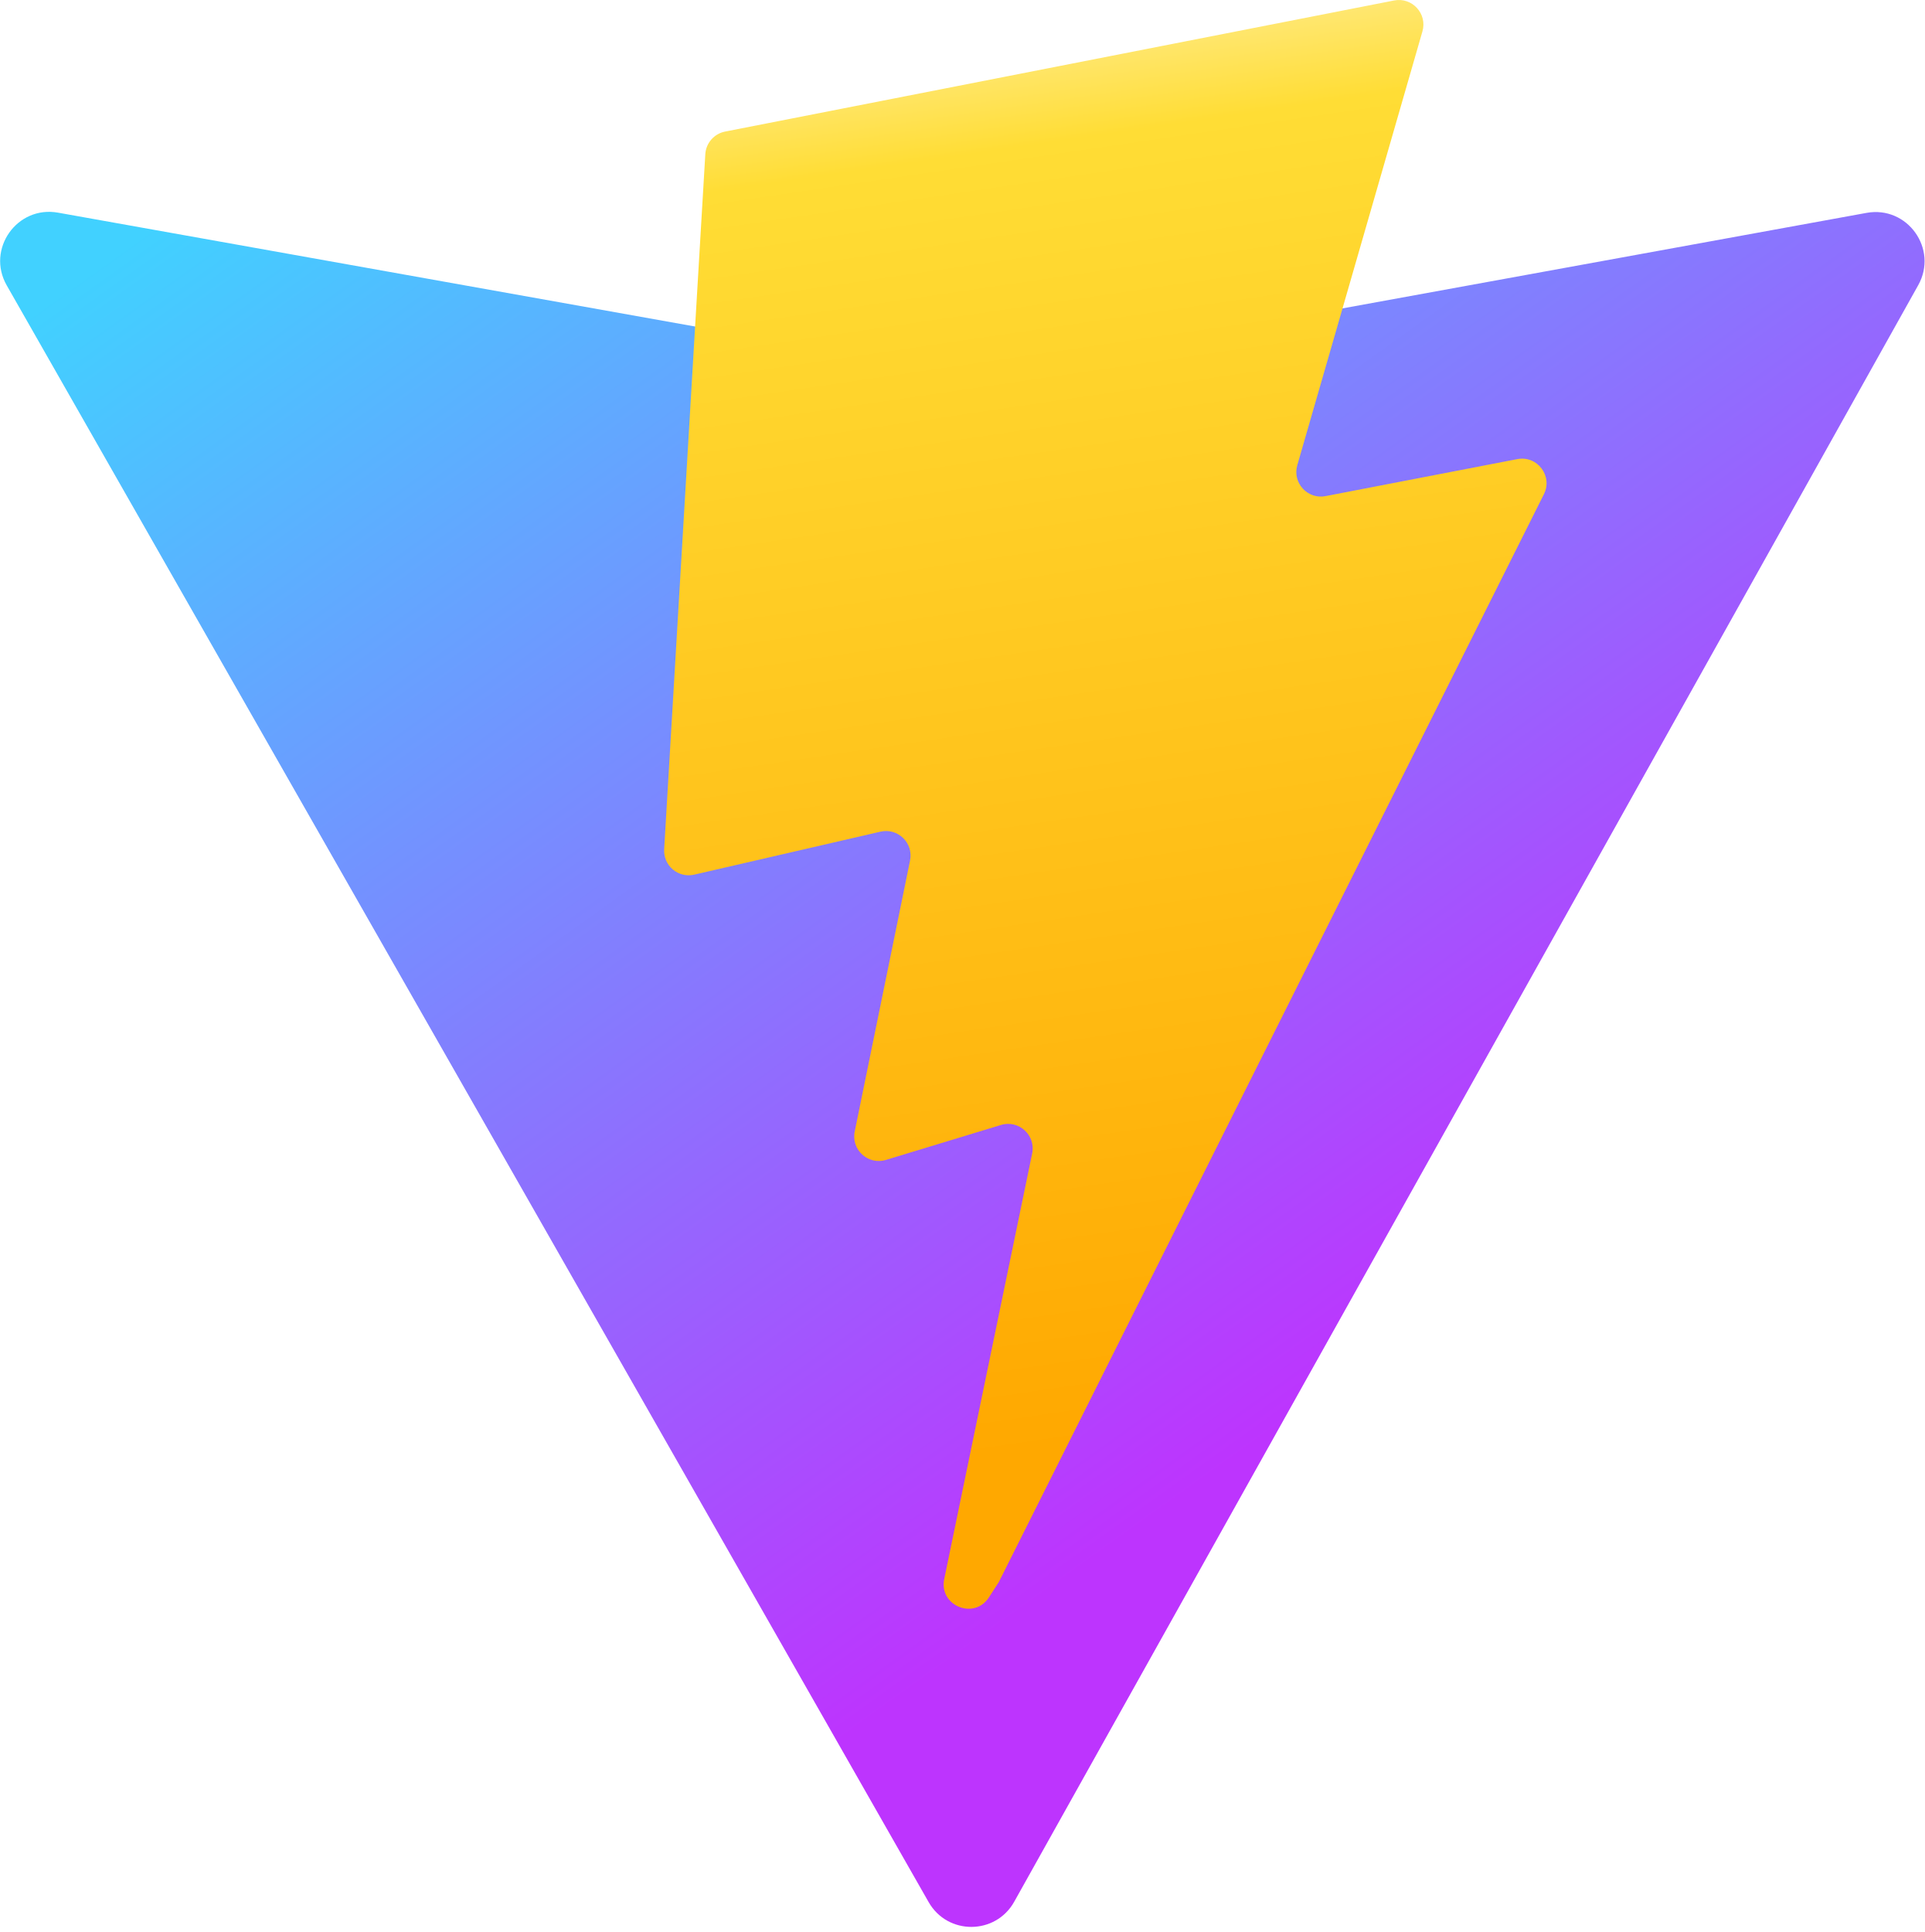
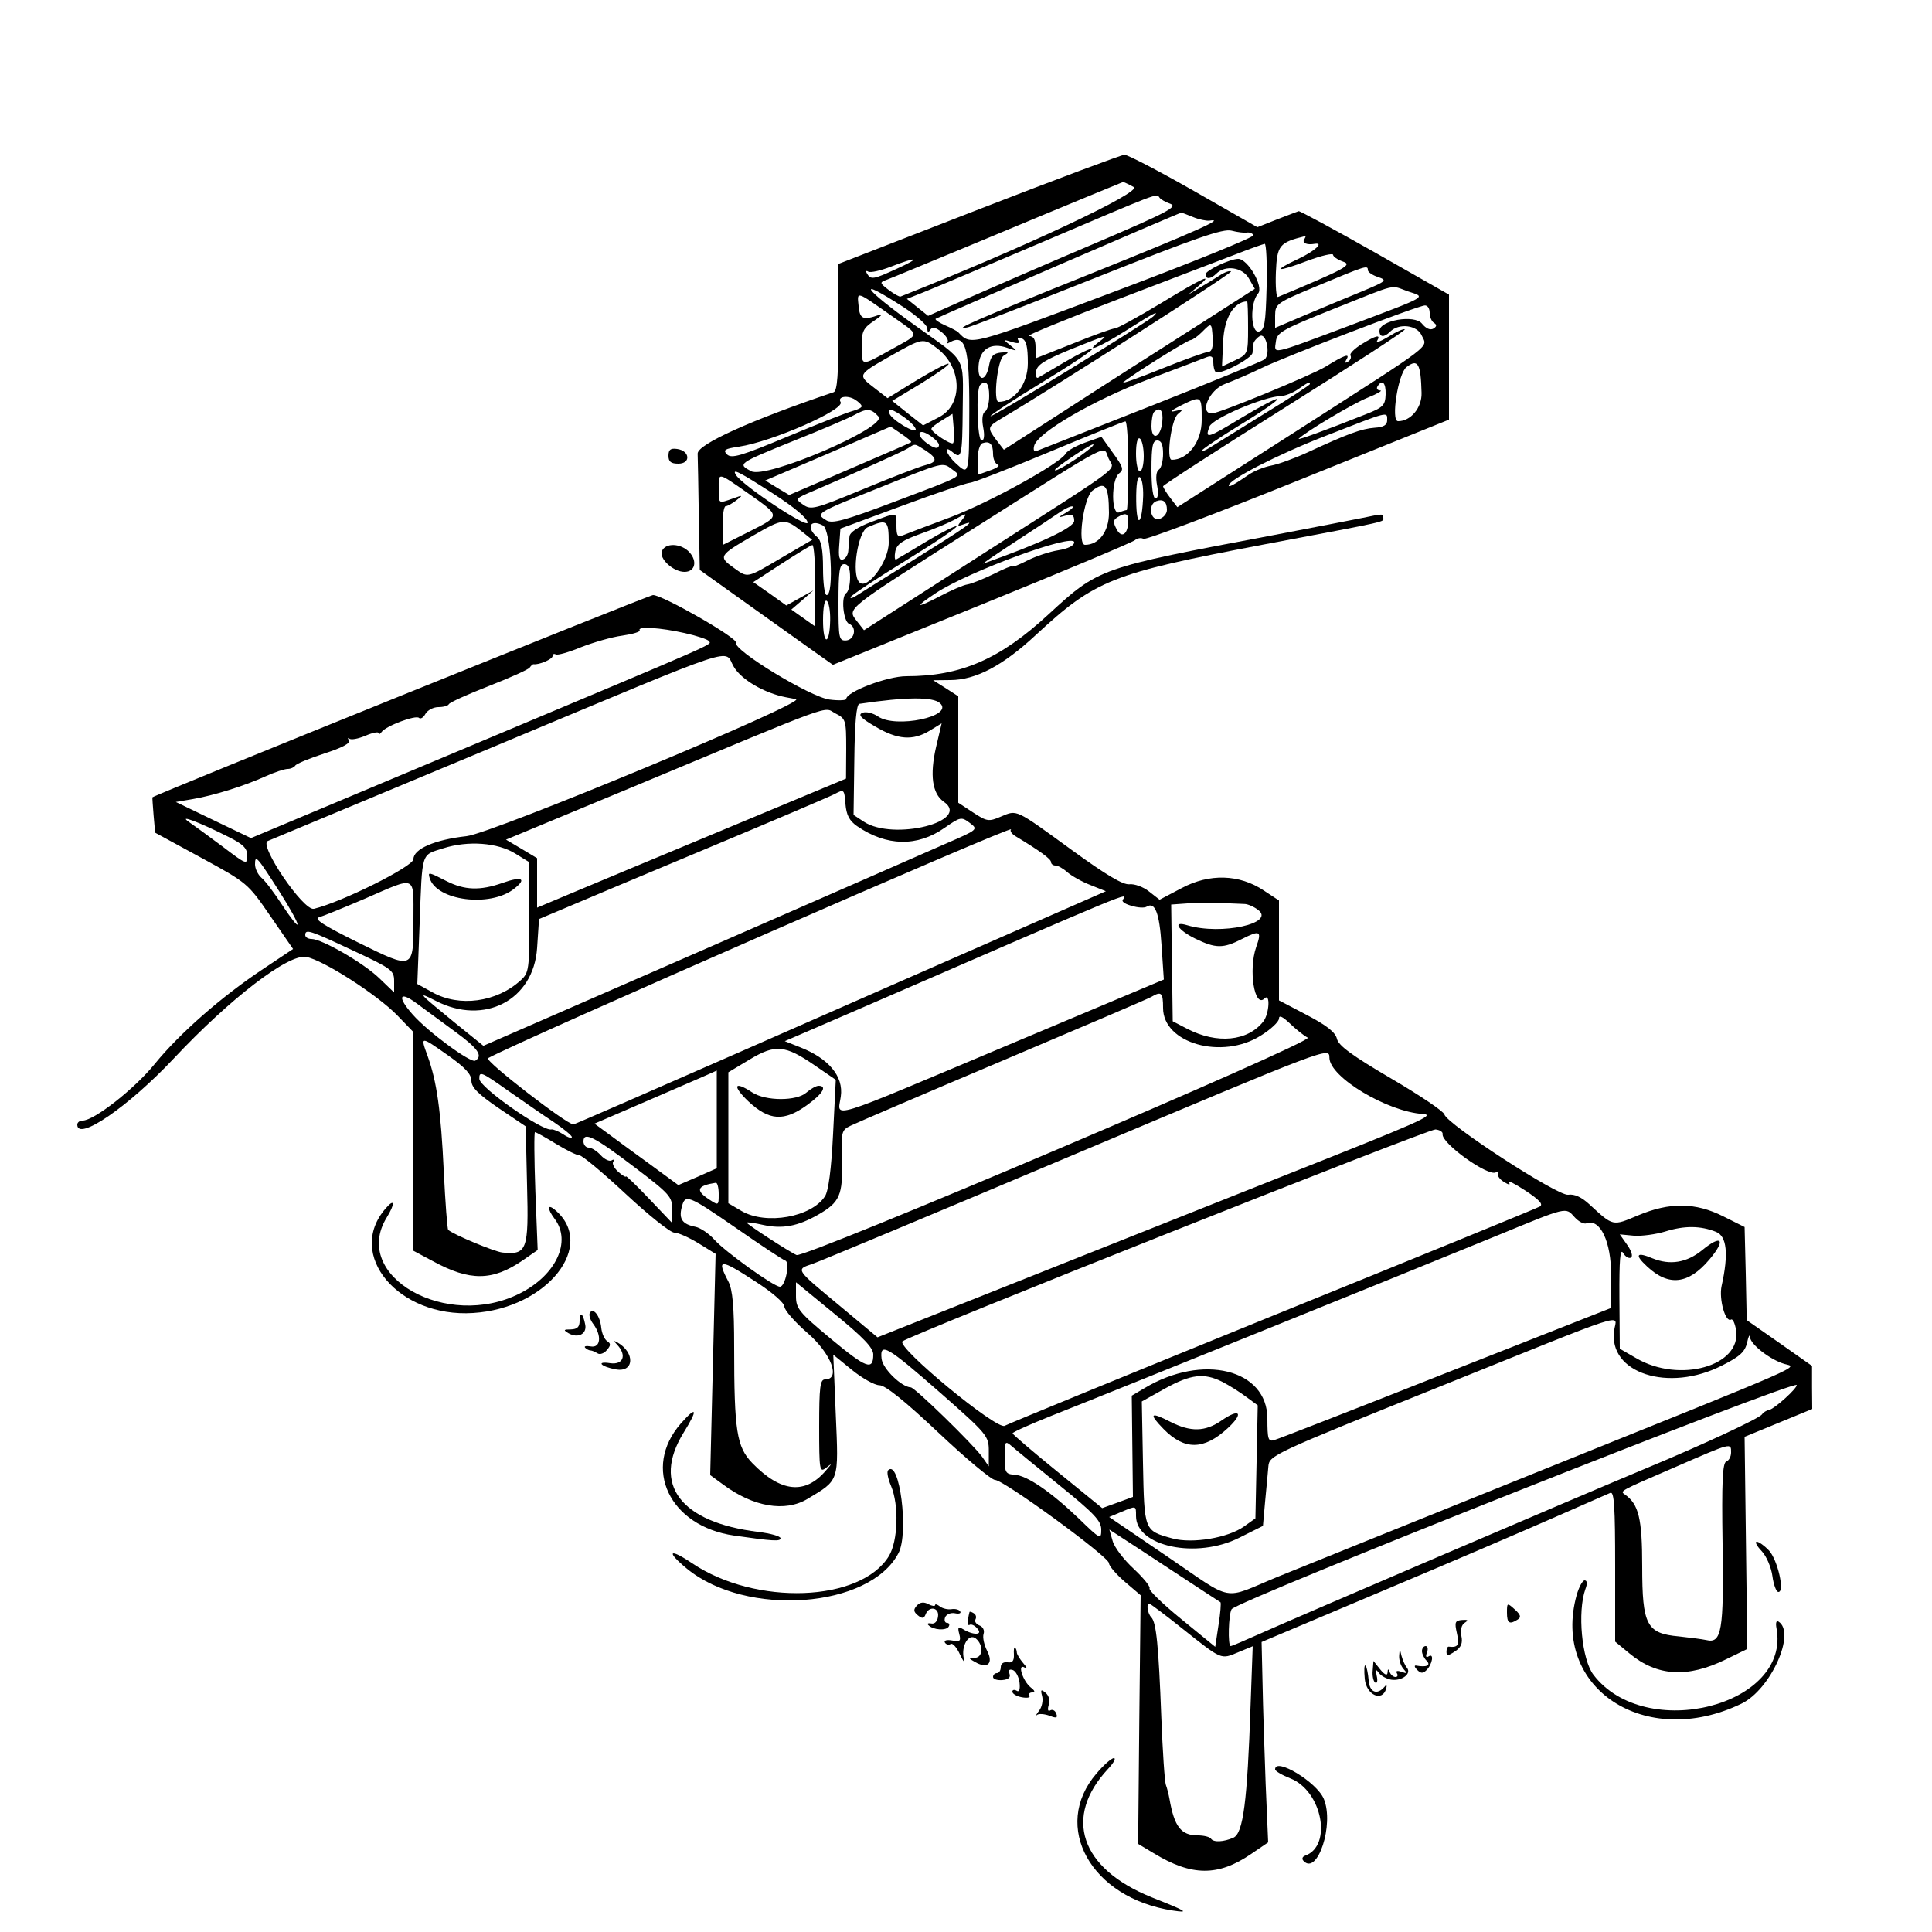
- <svg xmlns="http://www.w3.org/2000/svg" aria-hidden="true" role="img" class="iconify iconify--logos" width="31.88" height="32" preserveAspectRatio="xMidYMid meet" viewBox="0 0 256 257">
-   <defs>
-     <linearGradient id="IconifyId1813088fe1fbc01fb466" x1="-.828%" x2="57.636%" y1="7.652%" y2="78.411%">
-       <stop offset="0%" stop-color="#41D1FF" />
-       <stop offset="100%" stop-color="#BD34FE" />
-     </linearGradient>
-     <linearGradient id="IconifyId1813088fe1fbc01fb467" x1="43.376%" x2="50.316%" y1="2.242%" y2="89.03%">
-       <stop offset="0%" stop-color="#FFEA83" />
-       <stop offset="8.333%" stop-color="#FFDD35" />
-       <stop offset="100%" stop-color="#FFA800" />
-     </linearGradient>
-   </defs>
-   <path fill="url(#IconifyId1813088fe1fbc01fb466)" d="M255.153 37.938L134.897 252.976c-2.483 4.44-8.862 4.466-11.382.048L.875 37.958c-2.746-4.814 1.371-10.646 6.827-9.67l120.385 21.517a6.537 6.537 0 0 0 2.322-.004l117.867-21.483c5.438-.991 9.574 4.796 6.877 9.62Z" />
-   <path fill="url(#IconifyId1813088fe1fbc01fb467)" d="M185.432.063L96.44 17.501a3.268 3.268 0 0 0-2.634 3.014l-5.474 92.456a3.268 3.268 0 0 0 3.997 3.378l24.777-5.718c2.318-.535 4.413 1.507 3.936 3.838l-7.361 36.047c-.495 2.426 1.782 4.5 4.151 3.78l15.304-4.649c2.372-.72 4.652 1.36 4.15 3.788l-11.698 56.621c-.732 3.542 3.979 5.473 5.943 2.437l1.313-2.028l72.516-144.72c1.215-2.423-.88-5.186-3.54-4.672l-25.505 4.922c-2.396.462-4.435-1.77-3.759-4.114l16.646-57.705c.677-2.35-1.37-4.583-3.769-4.113Z" />
+ <svg xmlns="http://www.w3.org/2000/svg" version="1.0" width="500pt" height="500pt" viewBox="0 0 500 500" preserveAspectRatio="xMidYMid meet">
+   <g transform="translate(0,500) scale(0.05,-0.05)" fill="#000000" stroke="none">
+     <path d="M5065 8916 l-725 -282 0 -327 c0 -245 -6 -330 -25 -337 -429 -145 -705 -270 -704 -318 1 -29 4 -176 6 -327 l5 -275 252 -180 c139 -99 294 -210 345 -246 l92 -65 770 312 c423 172 780 322 793 333 13 11 33 14 44 7 12 -7 372 129 801 302 l781 315 0 324 0 323 -383 218 c-210 119 -388 215 -395 214 -7 -2 -58 -22 -113 -43 l-101 -40 -329 188 c-181 103 -342 187 -359 187 -16 -1 -356 -128 -755 -283z m803 116 c48 -24 -564 -312 -1207 -567 -6 -2 -33 13 -61 34 -48 37 -48 39 -10 53 22 8 234 96 470 194 237 99 502 209 590 245 88 36 161 66 163 67 1 1 26 -10 55 -26z m190 -87 c40 -15 -17 -45 -380 -200 -236 -100 -528 -227 -651 -281 l-223 -99 -55 44 -55 44 88 35 c48 19 327 137 618 261 601 256 586 251 601 229 5 -9 31 -24 57 -33z m116 -68 c31 -13 70 -21 86 -19 89 15 -68 -55 -620 -277 -581 -233 -725 -296 -630 -275 22 5 326 123 675 262 506 201 646 250 690 238 30 -8 66 -12 78 -10 13 3 29 -3 35 -13 6 -10 -317 -141 -719 -292 -754 -284 -742 -281 -809 -211 -5 6 -36 22 -68 36 -31 14 -54 29 -49 34 6 6 1256 547 1271 549 2 1 29 -9 60 -22z m576 -117 c-11 -18 15 -29 55 -22 50 8 0 -38 -85 -78 -139 -65 -113 -71 47 -10 73 27 133 41 133 31 0 -9 23 -25 51 -35 51 -17 16 -36 -336 -183 -9 -4 -14 54 -11 128 6 140 18 154 152 187 4 1 1 -7 -6 -18z m-194 -245 c-5 -192 -11 -225 -40 -231 -43 -8 -47 149 -4 197 30 34 -53 179 -103 179 -43 0 -169 -60 -169 -80 0 -27 27 -25 55 3 47 47 136 34 169 -24 l31 -54 -312 -200 c-172 -109 -465 -296 -650 -416 l-337 -217 -38 49 c-49 65 -48 69 27 114 270 159 1195 752 1187 760 -6 6 -34 -4 -61 -22 -28 -18 -76 -48 -106 -65 l-55 -33 50 42 c88 74 28 47 -192 -87 -118 -71 -225 -130 -238 -130 -13 0 -110 -35 -216 -78 l-194 -77 0 57 c0 42 -10 58 -35 59 -19 0 190 86 465 191 275 105 554 212 620 237 66 26 127 47 136 49 8 1 13 -99 10 -223z m-1914 94 c-122 -56 -134 -58 -154 -26 -8 13 -5 18 6 11 11 -7 64 5 118 26 139 54 158 47 30 -11z m2438 -7 c0 -10 24 -27 53 -36 49 -17 44 -21 -85 -75 -76 -31 -208 -86 -293 -122 l-155 -66 0 64 c1 61 6 65 225 156 247 103 255 105 255 79z m207 -110 c95 -32 117 -19 -309 -180 -406 -152 -383 -147 -374 -80 5 47 34 63 296 168 344 137 293 125 387 92z m-2610 -82 c67 -44 123 -93 123 -110 0 -21 5 -23 15 -7 11 17 28 13 59 -12 24 -20 38 -43 30 -52 -8 -8 -3 -9 10 -2 83 48 104 -22 103 -351 -1 -338 -1 -338 -71 -273 -51 48 -64 97 -16 57 47 -39 51 -23 53 225 2 277 25 236 -243 428 -274 196 -318 262 -63 97z m-62 -45 c151 -107 151 -88 -2 -174 -158 -88 -153 -89 -153 17 0 77 8 94 65 132 36 24 47 37 25 30 -83 -29 -100 -22 -106 47 -8 77 -15 79 171 -52z m1845 -61 c0 -135 -1 -137 -67 -169 l-68 -32 6 131 c6 122 56 204 124 206 3 0 5 -61 5 -136z m940 77 c0 -21 10 -45 22 -52 16 -10 15 -19 -3 -30 -16 -9 -38 0 -59 26 -39 48 -220 17 -220 -38 0 -33 24 -35 55 -4 46 46 140 35 164 -20 30 -65 76 -29 -647 -493 l-618 -395 -36 47 c-21 27 -37 54 -38 61 0 6 284 190 630 407 347 218 627 400 621 405 -5 5 -42 -11 -83 -37 -42 -25 -68 -35 -60 -22 21 35 -5 29 -81 -18 -37 -23 -63 -49 -57 -58 6 -10 0 -24 -13 -32 -14 -9 -18 -6 -9 9 23 37 -7 27 -107 -35 -74 -45 -552 -242 -588 -242 -67 0 -14 122 66 152 50 19 136 56 191 83 119 58 809 323 845 324 14 1 25 -16 25 -38z m-1431 -19 c-37 -34 -834 -524 -842 -516 -4 4 115 82 264 173 150 91 267 169 262 175 -6 6 -67 -24 -137 -65 -69 -41 -134 -79 -143 -84 -9 -5 -13 10 -10 34 5 33 46 58 177 112 193 78 202 80 149 40 -85 -65 9 -25 141 59 136 87 178 109 139 72z m308 -112 c3 -46 -5 -70 -21 -71 -14 0 -123 -39 -242 -87 -119 -48 -209 -80 -200 -71 34 32 332 219 349 219 9 0 35 18 57 40 52 52 51 52 57 -30z m269 -110 c-9 -8 -272 -116 -586 -240 -313 -123 -581 -229 -594 -234 -14 -6 -19 5 -13 27 18 68 306 235 587 342 149 56 286 108 305 116 26 10 35 3 35 -26 0 -21 5 -44 12 -50 19 -19 188 69 191 99 1 14 3 35 5 47 1 11 16 29 32 39 33 21 58 -91 26 -120z m-1226 -20 c0 -109 -69 -200 -151 -200 -30 0 -6 220 26 239 30 18 28 20 -15 16 -38 -4 -52 -19 -60 -63 -15 -88 -61 -92 -55 -5 6 87 65 123 150 92 53 -18 53 -18 15 13 -39 31 -39 32 8 18 32 -10 43 -7 33 8 -8 13 -1 17 18 10 23 -9 31 -42 31 -128z m-468 76 c130 -100 133 -292 7 -356 l-81 -42 -80 63 -80 64 151 91 c82 51 146 96 141 101 -6 5 -79 -33 -163 -84 l-153 -94 -67 52 c-89 68 -89 69 78 164 171 97 173 98 247 41z m2506 -230 c2 -77 -57 -147 -122 -146 -38 1 1 247 44 280 59 45 74 19 78 -134z m-2238 -15 c0 -38 -10 -75 -22 -82 -13 -8 -17 -40 -9 -81 8 -42 5 -68 -8 -68 -23 0 -30 264 -8 287 30 29 47 9 47 -56z m1660 61 c0 -5 -106 -74 -235 -153 -129 -80 -255 -158 -280 -174 -25 -16 -45 -24 -45 -18 0 6 90 67 201 135 110 67 196 127 191 133 -5 5 -87 -38 -182 -95 -183 -111 -194 -114 -170 -48 16 42 282 156 371 158 22 1 62 17 89 36 51 36 60 39 60 26z m392 -54 c-2 -56 -13 -67 -102 -102 -206 -82 -357 -137 -348 -127 37 37 284 184 358 213 50 20 78 37 64 37 -15 1 -21 10 -14 21 24 39 44 19 42 -42z m-2712 -61 c0 -7 -22 -18 -49 -25 -27 -7 -178 -66 -335 -132 -239 -100 -290 -115 -313 -92 -22 23 -12 29 62 40 172 26 550 192 526 231 -18 28 35 37 74 13 19 -12 35 -27 35 -35z m1760 -72 c0 -111 -71 -205 -155 -205 -30 0 -3 209 32 237 29 24 28 26 -17 15 -29 -7 -16 5 30 28 110 54 110 54 110 -75z m-1673 19 c49 -54 -581 -325 -659 -283 -72 38 -69 40 217 156 146 58 288 119 315 134 67 37 88 36 127 -7z m135 -5 c32 -23 58 -51 58 -62 0 -25 -126 51 -136 82 -11 32 14 25 78 -20z m1334 -22 c-8 -83 -56 -102 -56 -22 0 32 6 64 13 72 31 30 49 9 43 -50z m-1083 -111 c-11 -10 -111 56 -112 74 -1 6 24 26 54 44 l55 34 6 -71 c4 -39 2 -75 -3 -81z m2247 119 c0 -25 -18 -36 -65 -39 -68 -5 -141 -32 -348 -128 -68 -31 -153 -62 -188 -68 -36 -7 -89 -28 -117 -48 -73 -50 -102 -66 -102 -55 0 30 250 159 499 256 335 131 321 128 321 82z m-1340 -235 c0 -126 -4 -230 -8 -230 -5 0 -22 -5 -39 -12 -42 -16 -42 171 0 202 25 18 20 34 -32 105 l-60 84 -85 -30 c-47 -17 -92 -42 -100 -57 -29 -51 -391 -251 -596 -329 -115 -43 -226 -85 -245 -93 -29 -12 -35 -3 -35 48 0 74 9 72 -129 21 -70 -26 -112 -54 -114 -75 -2 -19 -5 -51 -6 -72 -1 -22 -13 -43 -28 -48 -19 -6 -24 14 -19 76 l6 84 319 118 c175 65 333 118 350 119 17 0 202 72 411 159 209 87 387 159 395 159 8 1 15 -102 15 -229z m-1124 121 c-3 -3 -147 -65 -319 -139 l-312 -134 -62 37 -62 38 325 139 324 140 56 -38 c31 -21 54 -40 50 -43z m144 -13 c0 -25 -24 -21 -65 10 -56 42 -43 78 15 40 28 -18 50 -41 50 -50z m1060 -59 c0 -44 -9 -79 -20 -79 -11 0 -20 41 -20 91 0 56 8 87 20 79 11 -7 20 -48 20 -91z m-780 11 c0 -25 11 -50 24 -55 14 -4 -4 -18 -40 -30 l-64 -23 0 77 c0 44 11 82 25 87 38 13 55 -4 55 -56z m880 1 c0 -38 -10 -75 -22 -82 -13 -8 -17 -40 -9 -81 8 -42 5 -68 -8 -68 -13 0 -21 59 -21 150 0 120 6 150 30 150 21 0 30 -21 30 -69z m-1229 17 c63 -42 62 -60 -6 -77 -30 -8 -174 -63 -320 -124 -247 -102 -267 -108 -308 -79 -43 30 -42 31 55 72 237 102 460 202 488 220 38 25 33 25 91 -12z m830 -6 c-64 -50 -161 -107 -161 -95 0 11 182 133 198 133 7 -1 -10 -18 -37 -38z m117 -35 c30 -66 102 -11 -637 -485 l-629 -404 -36 46 c-52 68 -72 53 615 488 729 461 656 423 687 355z m-809 -57 c50 -38 68 -28 -297 -166 -261 -99 -325 -116 -355 -97 -57 35 -55 37 268 166 346 139 332 136 384 97z m-927 -125 c110 -71 178 -128 178 -150 0 -32 -338 193 -371 247 -23 37 19 15 193 -97z m-133 4 c173 -122 173 -117 12 -199 l-141 -71 0 101 c0 55 7 100 16 100 9 0 34 14 55 30 36 28 35 29 -17 10 -77 -27 -74 -29 -74 50 0 87 -8 88 149 -21z m2048 -15 c-5 -151 -34 -174 -36 -28 -1 85 6 132 19 124 11 -7 18 -50 17 -96z m-177 -88 c0 -97 -52 -166 -124 -166 -41 0 -7 244 38 280 67 52 85 28 86 -114z m300 15 c0 -20 -18 -41 -40 -47 -46 -12 -60 75 -15 92 36 13 55 -3 55 -45z m-520 -13 c-46 -27 -47 -29 -5 -17 35 9 45 3 45 -27 0 -34 -173 -116 -470 -221 -11 -4 61 45 160 110 99 64 202 133 230 152 27 19 58 35 69 34 12 0 -1 -14 -29 -31z m-543 -42 c-24 -30 -23 -32 13 -19 70 26 10 -16 -250 -178 -137 -85 -272 -169 -299 -187 -27 -18 -44 -23 -37 -11 7 11 135 96 285 188 150 92 267 171 262 177 -5 5 -75 -30 -155 -78 -80 -49 -152 -91 -158 -94 -7 -3 -9 16 -4 42 8 38 36 57 133 92 68 24 146 57 173 72 65 37 70 37 37 -4z m863 -1 c-1 -70 -34 -94 -60 -45 -19 36 -19 48 3 62 41 26 57 22 57 -17z m-1683 -61 l47 -38 -159 -93 c-184 -108 -172 -105 -247 -52 -81 58 -77 64 97 165 161 93 166 94 262 18z m103 36 c40 -21 58 -360 19 -360 -11 0 -19 62 -19 138 0 97 -9 144 -30 162 -59 49 -37 96 30 60z m340 -89 c0 -97 -111 -247 -152 -205 -42 41 -8 262 43 285 101 44 109 38 109 -80z m960 2 c0 -17 -32 -33 -82 -41 -45 -7 -117 -31 -160 -53 -43 -22 -78 -36 -78 -30 0 5 -44 -13 -97 -40 -54 -26 -115 -51 -136 -54 -21 -3 -85 -31 -142 -61 -127 -66 -135 -59 -20 17 170 112 715 312 715 262z m-1340 -224 l0 -212 -62 44 -62 44 57 49 57 50 -70 -39 -70 -39 -85 61 -86 60 146 95 c80 52 152 96 160 97 8 0 15 -94 15 -210z m180 42 c0 -38 -9 -74 -20 -81 -28 -17 -15 -147 15 -159 41 -16 29 -82 -15 -86 -38 -2 -40 10 -40 196 0 164 5 199 30 199 21 0 30 -21 30 -69z m-103 -222 c-3 -132 -37 -131 -37 1 0 67 8 108 19 100 11 -6 19 -52 18 -101z" />
+     <path d="M3460 7641 c0 -31 13 -41 51 -41 66 0 60 67 -6 76 -34 5 -45 -3 -45 -35z" />
+     <path d="M7050 7319 c-44 -9 -251 -49 -460 -89 -903 -170 -902 -170 -1162 -409 -252 -233 -454 -321 -737 -321 -98 0 -311 -81 -311 -118 0 -7 -39 -9 -86 -3 -100 13 -500 256 -485 295 9 24 -379 246 -429 246 -20 0 -2587 -1037 -2591 -1047 -1 -2 2 -43 6 -93 l8 -90 239 -130 c237 -129 241 -132 357 -301 l118 -171 -153 -102 c-216 -143 -435 -335 -564 -494 -104 -128 -313 -292 -372 -292 -16 0 -28 -10 -28 -21 0 -89 265 93 499 342 293 312 594 543 686 526 88 -16 365 -194 470 -301 l85 -88 0 -566 0 -566 101 -54 c191 -104 308 -103 464 4 l78 54 -12 305 c-6 168 -7 305 -2 305 6 0 54 -27 108 -60 54 -33 109 -60 122 -60 14 0 122 -90 240 -200 118 -110 231 -200 251 -200 20 0 76 -25 125 -55 l89 -55 -14 -572 -14 -573 67 -49 c156 -116 321 -144 437 -74 165 99 161 87 146 435 l-13 311 97 -79 c53 -43 117 -79 142 -79 30 0 131 -81 305 -245 143 -135 275 -245 293 -245 45 0 590 -398 590 -431 0 -14 37 -57 82 -96 l82 -70 -7 -643 -6 -644 80 -48 c197 -120 334 -121 505 -4 l88 60 -13 303 c-6 167 -14 400 -16 518 l-5 216 630 266 c347 146 747 318 890 381 143 63 271 119 285 125 20 9 25 -74 25 -379 l0 -391 75 -62 c143 -118 300 -127 498 -30 l111 54 -7 549 -7 549 175 72 175 72 -1 111 0 112 -169 119 -169 118 -5 241 -6 241 -110 55 c-145 73 -278 74 -442 5 -133 -56 -127 -57 -251 57 -41 38 -78 55 -110 50 -52 -9 -630 367 -641 416 -3 15 -127 99 -276 186 -201 118 -272 170 -280 205 -8 34 -52 69 -155 123 l-145 76 0 259 0 258 -79 52 c-126 84 -281 89 -425 12 l-114 -60 -55 43 c-30 24 -76 40 -101 37 -33 -4 -122 49 -298 177 -297 216 -282 209 -368 173 -63 -27 -72 -25 -144 22 l-76 50 0 276 0 275 -65 42 -65 41 90 1 c131 1 270 74 441 233 309 286 392 319 1176 468 668 126 623 116 623 139 0 22 1 22 -110 -1z m-3505 -596 c63 -14 119 -33 124 -41 13 -21 84 11 -1234 -543 l-1136 -477 -194 93 -195 94 88 15 c110 19 264 67 377 118 46 21 98 38 114 38 16 0 33 8 39 17 6 10 74 38 151 63 90 29 136 53 127 67 -7 13 -6 17 2 10 9 -8 46 -1 84 15 37 16 68 22 68 13 0 -8 7 -5 15 6 21 31 178 90 194 73 8 -7 23 2 33 21 11 19 41 35 67 35 26 0 51 7 54 15 4 9 97 51 207 94 110 43 206 86 212 96 7 10 16 18 20 17 28 -4 98 26 98 42 0 10 7 14 16 9 9 -6 68 11 131 37 64 25 160 53 214 60 55 8 95 20 90 28 -13 21 106 14 234 -15z m253 -174 c39 -67 159 -137 270 -158 23 -4 47 -9 52 -10 62 -15 -1574 -695 -1705 -709 -164 -18 -275 -66 -275 -119 -1 -38 -370 -222 -515 -257 -54 -13 -288 332 -239 351 25 10 557 232 1184 494 1294 541 1173 500 1228 408z m1068 -189 c74 -68 -231 -132 -322 -68 -25 17 -61 26 -79 19 -26 -10 -11 -27 66 -72 115 -68 194 -74 281 -21 l62 38 -29 -123 c-33 -144 -20 -240 39 -282 147 -102 -259 -205 -413 -104 l-53 35 4 286 c2 191 11 286 26 289 242 36 382 37 418 3z m-486 -236 l-1 -154 -623 -260 c-343 -143 -703 -293 -800 -334 l-176 -74 0 128 0 128 -80 48 -81 48 616 256 c1117 466 1023 432 1088 398 55 -28 57 -34 57 -184z m56 -400 c153 -105 312 -108 453 -9 82 57 87 58 130 26 45 -34 44 -35 -122 -107 -92 -41 -668 -293 -1281 -561 l-1114 -486 -146 118 c-192 157 -201 166 -101 115 251 -130 507 3 525 273 l10 150 140 59 c77 33 410 173 740 311 330 138 623 263 650 277 49 26 50 25 56 -51 5 -58 20 -87 60 -115z m-3251 -57 c74 -37 95 -58 95 -97 0 -47 -5 -45 -125 46 -69 52 -148 109 -175 128 -64 44 51 1 205 -77z m4048 40 c-7 -7 3 -23 23 -35 126 -76 184 -118 184 -134 0 -10 11 -18 23 -18 13 0 41 -16 62 -35 22 -19 75 -49 119 -66 l80 -32 -517 -227 c-284 -124 -902 -396 -1373 -603 -471 -207 -861 -377 -866 -377 -35 0 -463 331 -442 343 167 92 2742 1218 2707 1184z m-2566 -125 l73 -45 0 -285 c0 -270 -2 -287 -45 -326 -125 -114 -318 -140 -457 -62 l-78 43 12 312 c14 379 6 353 122 390 128 41 281 30 373 -27z m-1220 -198 c51 -80 93 -155 93 -168 0 -12 -34 31 -77 96 -42 65 -91 130 -110 145 -18 16 -33 47 -33 69 0 53 11 40 127 -142z m693 -142 c0 -264 3 -263 -289 -119 -174 86 -229 121 -200 129 21 6 129 50 239 97 269 117 250 125 250 -107z m3671 100 c-12 -21 98 -51 124 -35 43 27 66 -31 77 -198 l12 -179 -799 -336 c-969 -408 -888 -383 -873 -269 15 104 -63 197 -212 255 l-78 31 354 153 c1493 648 1420 618 1395 578z m630 -21 c17 0 49 -14 70 -30 95 -70 -191 -133 -366 -80 -79 24 -49 -25 41 -69 107 -52 145 -52 243 -2 93 47 103 42 73 -42 -41 -118 -9 -318 43 -266 31 31 25 -79 -6 -119 -81 -103 -240 -118 -394 -38 l-75 39 -4 302 -4 302 84 6 c46 3 125 4 174 2 50 -2 104 -4 121 -5z m-4614 -241 c200 -93 213 -103 213 -158 l0 -59 -77 74 c-82 79 -297 203 -351 203 -18 0 -32 9 -32 20 0 33 24 25 247 -80z m529 -420 c119 -87 145 -125 104 -150 -23 -14 -245 149 -324 239 -81 91 -70 125 20 58 42 -31 132 -97 200 -147z m3664 123 c0 -184 306 -270 506 -143 52 32 94 72 94 88 0 19 18 11 56 -25 30 -29 72 -63 93 -74 36 -21 -2604 -1143 -2646 -1125 -39 17 -263 163 -258 168 3 3 41 -2 84 -12 100 -22 179 -8 286 53 112 64 128 101 123 283 -5 145 -2 155 44 177 26 13 380 165 787 337 406 172 753 320 770 330 52 31 61 23 61 -57z m-3699 -247 c86 -61 119 -96 119 -130 0 -34 35 -69 140 -141 l141 -95 7 -305 c9 -337 0 -361 -128 -348 -42 5 -249 91 -280 117 -5 5 -15 141 -23 302 -15 318 -36 466 -84 599 -38 104 -38 104 108 1z m1897 -51 l108 -74 -14 -280 c-9 -183 -24 -296 -42 -323 -70 -108 -305 -150 -432 -76 l-68 40 0 339 0 339 110 66 c133 80 183 76 338 -31z m2663 40 c1 -100 299 -279 484 -291 67 -5 -4 -36 -756 -334 -417 -166 -1053 -419 -1413 -562 l-654 -260 -199 166 c-228 189 -225 185 -138 214 36 12 641 265 1345 562 1340 565 1330 561 1331 505z m-4016 -332 c52 -35 94 -70 95 -78 0 -9 -20 -3 -45 14 -25 16 -52 27 -61 25 -45 -11 -373 218 -373 262 -1 41 10 37 144 -58 80 -56 188 -131 240 -165z m845 13 l0 -253 -99 -44 -100 -43 -150 110 c-83 60 -181 132 -217 159 l-67 49 317 137 c174 75 316 137 316 138 0 0 0 -113 0 -253z m3757 -76 c-8 -47 237 -222 276 -198 13 8 18 6 11 -5 -6 -10 7 -30 29 -44 28 -17 36 -18 27 -3 -8 13 31 -7 86 -43 73 -48 93 -71 74 -82 -15 -9 -636 -263 -1379 -564 -742 -302 -1369 -559 -1391 -571 -42 -22 -560 406 -529 437 28 29 2723 1100 2759 1097 22 -2 39 -13 37 -24z m-4182 -172 c182 -138 195 -153 194 -218 l0 -70 -120 126 c-65 69 -119 120 -119 115 0 -6 -18 4 -39 23 -21 18 -34 42 -27 53 7 10 3 14 -8 7 -11 -7 -37 5 -56 26 -20 22 -48 40 -63 40 -15 0 -27 15 -27 32 0 53 56 25 265 -134z m435 -138 c0 -60 0 -61 -50 -28 -72 47 -62 71 35 86 8 1 15 -25 15 -58z m94 -179 c126 -88 239 -162 251 -166 25 -8 0 -135 -28 -135 -32 0 -282 180 -339 243 -28 32 -73 62 -98 67 -67 13 -87 40 -72 99 18 73 29 69 286 -108z m4337 58 c20 -22 47 -36 60 -31 71 27 129 -95 128 -269 l0 -169 -855 -337 c-469 -186 -870 -342 -889 -347 -31 -9 -35 5 -35 111 0 256 -335 339 -636 158 l-66 -39 3 -262 3 -262 -79 -29 -80 -29 -231 188 c-127 103 -232 193 -233 199 0 6 91 47 204 92 244 96 1827 736 2295 928 379 156 362 152 411 98z m731 -75 c56 -22 66 -114 29 -280 -15 -68 20 -192 49 -174 9 5 20 -20 26 -55 28 -186 -294 -276 -517 -145 l-85 49 -2 266 c-1 194 4 256 19 230 12 -20 30 -31 41 -24 11 7 2 35 -20 66 l-38 54 73 -7 c40 -3 114 7 163 22 99 31 182 30 262 -2z m-4969 -259 c84 -54 147 -109 147 -128 0 -18 54 -80 120 -137 123 -107 173 -240 90 -240 -25 0 -30 -40 -30 -242 0 -228 2 -241 35 -216 33 26 33 25 1 -12 -108 -128 -234 -115 -382 37 -81 84 -94 165 -94 601 0 211 -8 296 -30 339 -63 120 -44 120 143 -2z m607 -376 c0 -85 -36 -71 -219 81 -166 138 -181 157 -181 222 l0 71 200 -164 c149 -122 200 -175 200 -210z m3835 126 c-33 -222 282 -325 560 -182 91 46 117 70 128 118 7 32 13 45 15 28 2 -38 106 -118 179 -139 68 -19 141 13 -1267 -554 -616 -248 -1227 -495 -1358 -548 -291 -120 -218 -134 -571 106 l-300 204 62 26 c79 33 77 34 77 -21 0 -158 313 -224 535 -112 l122 61 11 124 c7 68 14 151 17 183 5 58 15 63 885 413 1008 406 917 377 905 293z m-3487 -325 c242 -213 250 -223 250 -300 l0 -80 -34 49 c-44 62 -349 360 -370 360 -48 2 -145 96 -151 148 -10 88 29 65 305 -177z m1458 58 c35 -18 91 -53 124 -78 l60 -44 -6 -293 -6 -292 -59 -42 c-83 -59 -267 -90 -370 -62 -148 41 -146 37 -153 391 l-6 318 120 67 c134 74 202 82 296 35z m2974 -17 c0 -19 -113 -121 -141 -128 -16 -3 -33 -14 -39 -24 -13 -20 -304 -156 -600 -279 -341 -142 -1858 -792 -2005 -859 -74 -33 -139 -61 -145 -61 -16 0 -11 167 5 191 32 45 2925 1192 2925 1160z m-3815 -520 c178 -144 215 -183 215 -228 0 -53 -4 -52 -115 56 -146 140 -269 224 -334 228 -46 3 -51 11 -51 91 0 82 2 86 35 58 19 -17 132 -109 250 -205z m3475 171 c0 -21 -11 -42 -25 -47 -19 -7 -24 -105 -19 -426 7 -451 -5 -517 -84 -498 -23 5 -87 13 -142 19 -167 15 -190 58 -190 362 0 248 -18 322 -89 372 -27 19 -33 16 259 142 296 129 290 127 290 76z m-2880 -620 c127 -83 233 -153 237 -155 4 -3 0 -56 -10 -118 l-17 -113 -175 143 c-97 79 -171 151 -165 160 5 9 -32 54 -82 101 -51 47 -100 111 -109 144 l-17 59 54 -35 c30 -19 158 -103 284 -186z m43 -294 c203 -161 195 -158 286 -120 l75 31 -11 -304 c-17 -501 -38 -664 -89 -687 -50 -22 -103 -25 -116 -5 -6 9 -36 17 -68 17 -87 0 -122 45 -147 190 -4 22 -12 54 -18 70 -7 17 -17 174 -24 350 -14 371 -26 493 -52 519 -19 19 -27 71 -11 71 5 0 84 -59 175 -132z" />
+     <path d="M2224 5455 c35 -117 312 -153 436 -56 69 53 42 67 -59 31 -116 -41 -197 -38 -291 10 -92 47 -96 48 -86 15z" />
+     <path d="M3874 4299 c107 -100 184 -105 303 -19 82 59 106 100 60 100 -13 0 -41 -16 -63 -35 -50 -45 -211 -45 -281 1 -94 62 -104 34 -19 -47z" />
+     <path d="M8810 3529 c-80 -65 -166 -79 -257 -42 -83 35 -94 19 -28 -42 112 -105 214 -93 323 36 87 103 64 132 -38 48z" />
+     <path d="M6322 2647 c-84 -58 -159 -60 -265 -6 -103 53 -113 43 -34 -38 108 -110 208 -109 331 4 86 79 64 107 -32 40z" />
+     <path d="M3426 7147 c-15 -39 59 -107 117 -107 54 0 68 54 26 101 -43 48 -126 51 -143 6z" />
+     <path d="M1996 3745 c-208 -239 66 -566 453 -541 384 24 643 352 422 535 -39 32 -39 4 0 -48 88 -117 8 -290 -179 -385 -379 -193 -876 88 -691 391 46 75 42 103 -5 48z" />
+     <path d="M3053 3205 c-6 -11 1 -36 17 -57 46 -61 39 -127 -13 -117 -23 4 -36 1 -28 -7 8 -8 20 -14 28 -14 7 0 23 -7 36 -15 12 -8 34 0 48 17 21 24 21 34 2 46 -14 9 -28 40 -31 70 -6 61 -41 106 -59 77z" />
+     <path d="M3000 3163 c0 -31 -12 -43 -45 -44 -39 0 -40 -3 -12 -20 49 -28 96 -3 86 45 -11 59 -29 71 -29 19z" />
+     <path d="M3195 3039 c50 -54 31 -104 -36 -95 -76 12 -50 -18 29 -32 95 -17 100 87 7 140 -20 11 -20 8 0 -13z" />
+     <path d="M3524 2632 c-202 -231 -59 -532 276 -580 202 -29 240 -31 240 -14 0 11 -52 25 -115 33 -403 49 -552 246 -387 513 76 122 70 143 -14 48z" />
+     <path d="M4597 2390 c-8 -7 -1 -44 15 -81 42 -100 36 -285 -11 -363 -146 -239 -690 -259 -1019 -37 -119 80 -136 62 -27 -28 307 -253 948 -206 1096 81 54 104 5 488 -54 428z" />
+     <path d="M9118 1972 c25 -26 50 -85 56 -130 6 -45 20 -82 31 -82 34 0 -4 166 -49 215 -24 25 -52 45 -63 45 -11 0 0 -22 25 -48z" />
+     <path d="M8161 1745 c-134 -482 355 -804 853 -563 151 73 284 368 191 425 -11 7 -15 -8 -10 -34 76 -401 -678 -594 -947 -242 -61 79 -84 327 -42 444 11 28 9 45 -4 45 -11 0 -29 -34 -41 -75z" />
+     <path d="M4746 1690 c-19 -21 -18 -32 5 -51 22 -18 31 -17 40 5 17 46 72 36 64 -12 -3 -25 -18 -39 -35 -35 -17 3 -23 -1 -14 -9 24 -25 91 -29 104 -8 7 11 3 20 -8 20 -11 0 -16 13 -10 29 6 15 29 25 50 21 22 -5 34 0 28 9 -5 10 -26 15 -45 12 -19 -3 -46 3 -60 14 -14 11 -25 14 -25 7 0 -7 -16 -5 -35 5 -24 13 -43 10 -59 -7z" />
+     <path d="M7800 1653 c0 -55 13 -63 55 -36 20 12 16 25 -15 53 -39 35 -40 35 -40 -17z" />
+     <path d="M5018 1656 c-12 -49 -11 -74 1 -66 9 5 28 -4 41 -21 29 -33 -24 -34 -78 0 -22 13 -26 8 -17 -26 10 -37 4 -42 -37 -34 -28 5 -44 0 -37 -11 6 -10 20 -14 30 -7 10 6 32 -19 48 -55 17 -36 26 -46 20 -22 -16 66 25 135 62 105 41 -34 37 -99 -6 -100 -33 0 -33 -2 1 -21 65 -38 97 -9 64 56 -16 31 -25 71 -19 89 6 18 -3 37 -22 44 -17 7 -26 21 -20 31 6 11 3 25 -9 32 -11 7 -21 10 -22 6z" />
+     <path d="M7541 1546 c14 -61 6 -75 -43 -69 -6 0 -11 -11 -11 -26 0 -23 7 -23 43 1 33 21 42 43 34 81 -6 31 1 58 18 68 20 13 16 16 -14 14 -37 -3 -40 -11 -27 -69z" />
+     <path d="M5248 1436 c1 -33 -8 -44 -33 -40 -21 3 -35 -7 -35 -25 0 -17 -9 -31 -20 -31 -11 0 -20 -9 -20 -20 0 -11 21 -18 48 -16 32 3 44 14 37 33 -7 18 -1 25 17 19 15 -5 31 -34 35 -65 4 -36 -2 -51 -15 -42 -12 7 -22 5 -22 -5 0 -11 22 -24 49 -29 28 -5 45 -2 39 8 -6 9 1 17 15 17 16 0 14 9 -7 25 -42 33 -72 127 -33 104 15 -9 13 0 -7 23 -18 21 -33 46 -33 55 0 9 -4 20 -9 25 -5 5 -8 -11 -6 -36z" />
+     <path d="M7360 1454 c0 -14 11 -37 24 -50 24 -24 0 -35 -54 -25 -11 2 -9 -8 5 -22 19 -19 30 -20 49 -1 30 30 40 89 11 71 -14 -9 -17 -1 -9 20 7 18 4 33 -7 33 -10 0 -19 -12 -19 -26z" />
+     <path d="M7242 1429 c-1 -23 9 -53 23 -68 20 -22 18 -25 -11 -14 -21 7 -31 5 -24 -7 7 -11 4 -20 -7 -20 -11 0 -24 11 -30 25 -7 19 -10 18 -11 -2 -1 -18 -15 -12 -38 16 l-35 44 -4 -50 c-3 -28 4 -56 13 -62 10 -6 14 9 8 34 -7 34 -5 38 11 16 11 -15 40 -31 64 -35 55 -8 107 31 81 62 -10 12 -22 40 -28 62 -9 39 -9 39 -12 -1z" />
+     <path d="M7064 1310 c8 -84 91 -121 111 -50 5 18 1 22 -8 10 -39 -46 -79 -30 -83 34 -3 35 -10 69 -16 75 -7 6 -8 -25 -4 -69z" />
+     <path d="M5394 1221 c6 -23 -1 -57 -16 -76 -15 -19 -19 -29 -10 -21 9 7 37 5 63 -4 37 -15 45 -12 36 11 -6 16 -20 23 -31 16 -12 -7 -15 4 -8 28 8 23 1 49 -16 63 -24 20 -27 17 -18 -17z" />
+     <path d="M5675 820 c-235 -274 -28 -645 396 -709 87 -13 75 -5 -111 69 -369 149 -458 415 -224 665 28 30 42 55 29 55 -12 0 -53 -36 -90 -80z" />
+     <path d="M6600 842 c0 -9 36 -30 79 -47 165 -65 219 -350 76 -400 -14 -5 -18 -17 -8 -27 72 -78 160 189 105 321 -36 87 -252 217 -252 153z" />
+   </g>
</svg>
